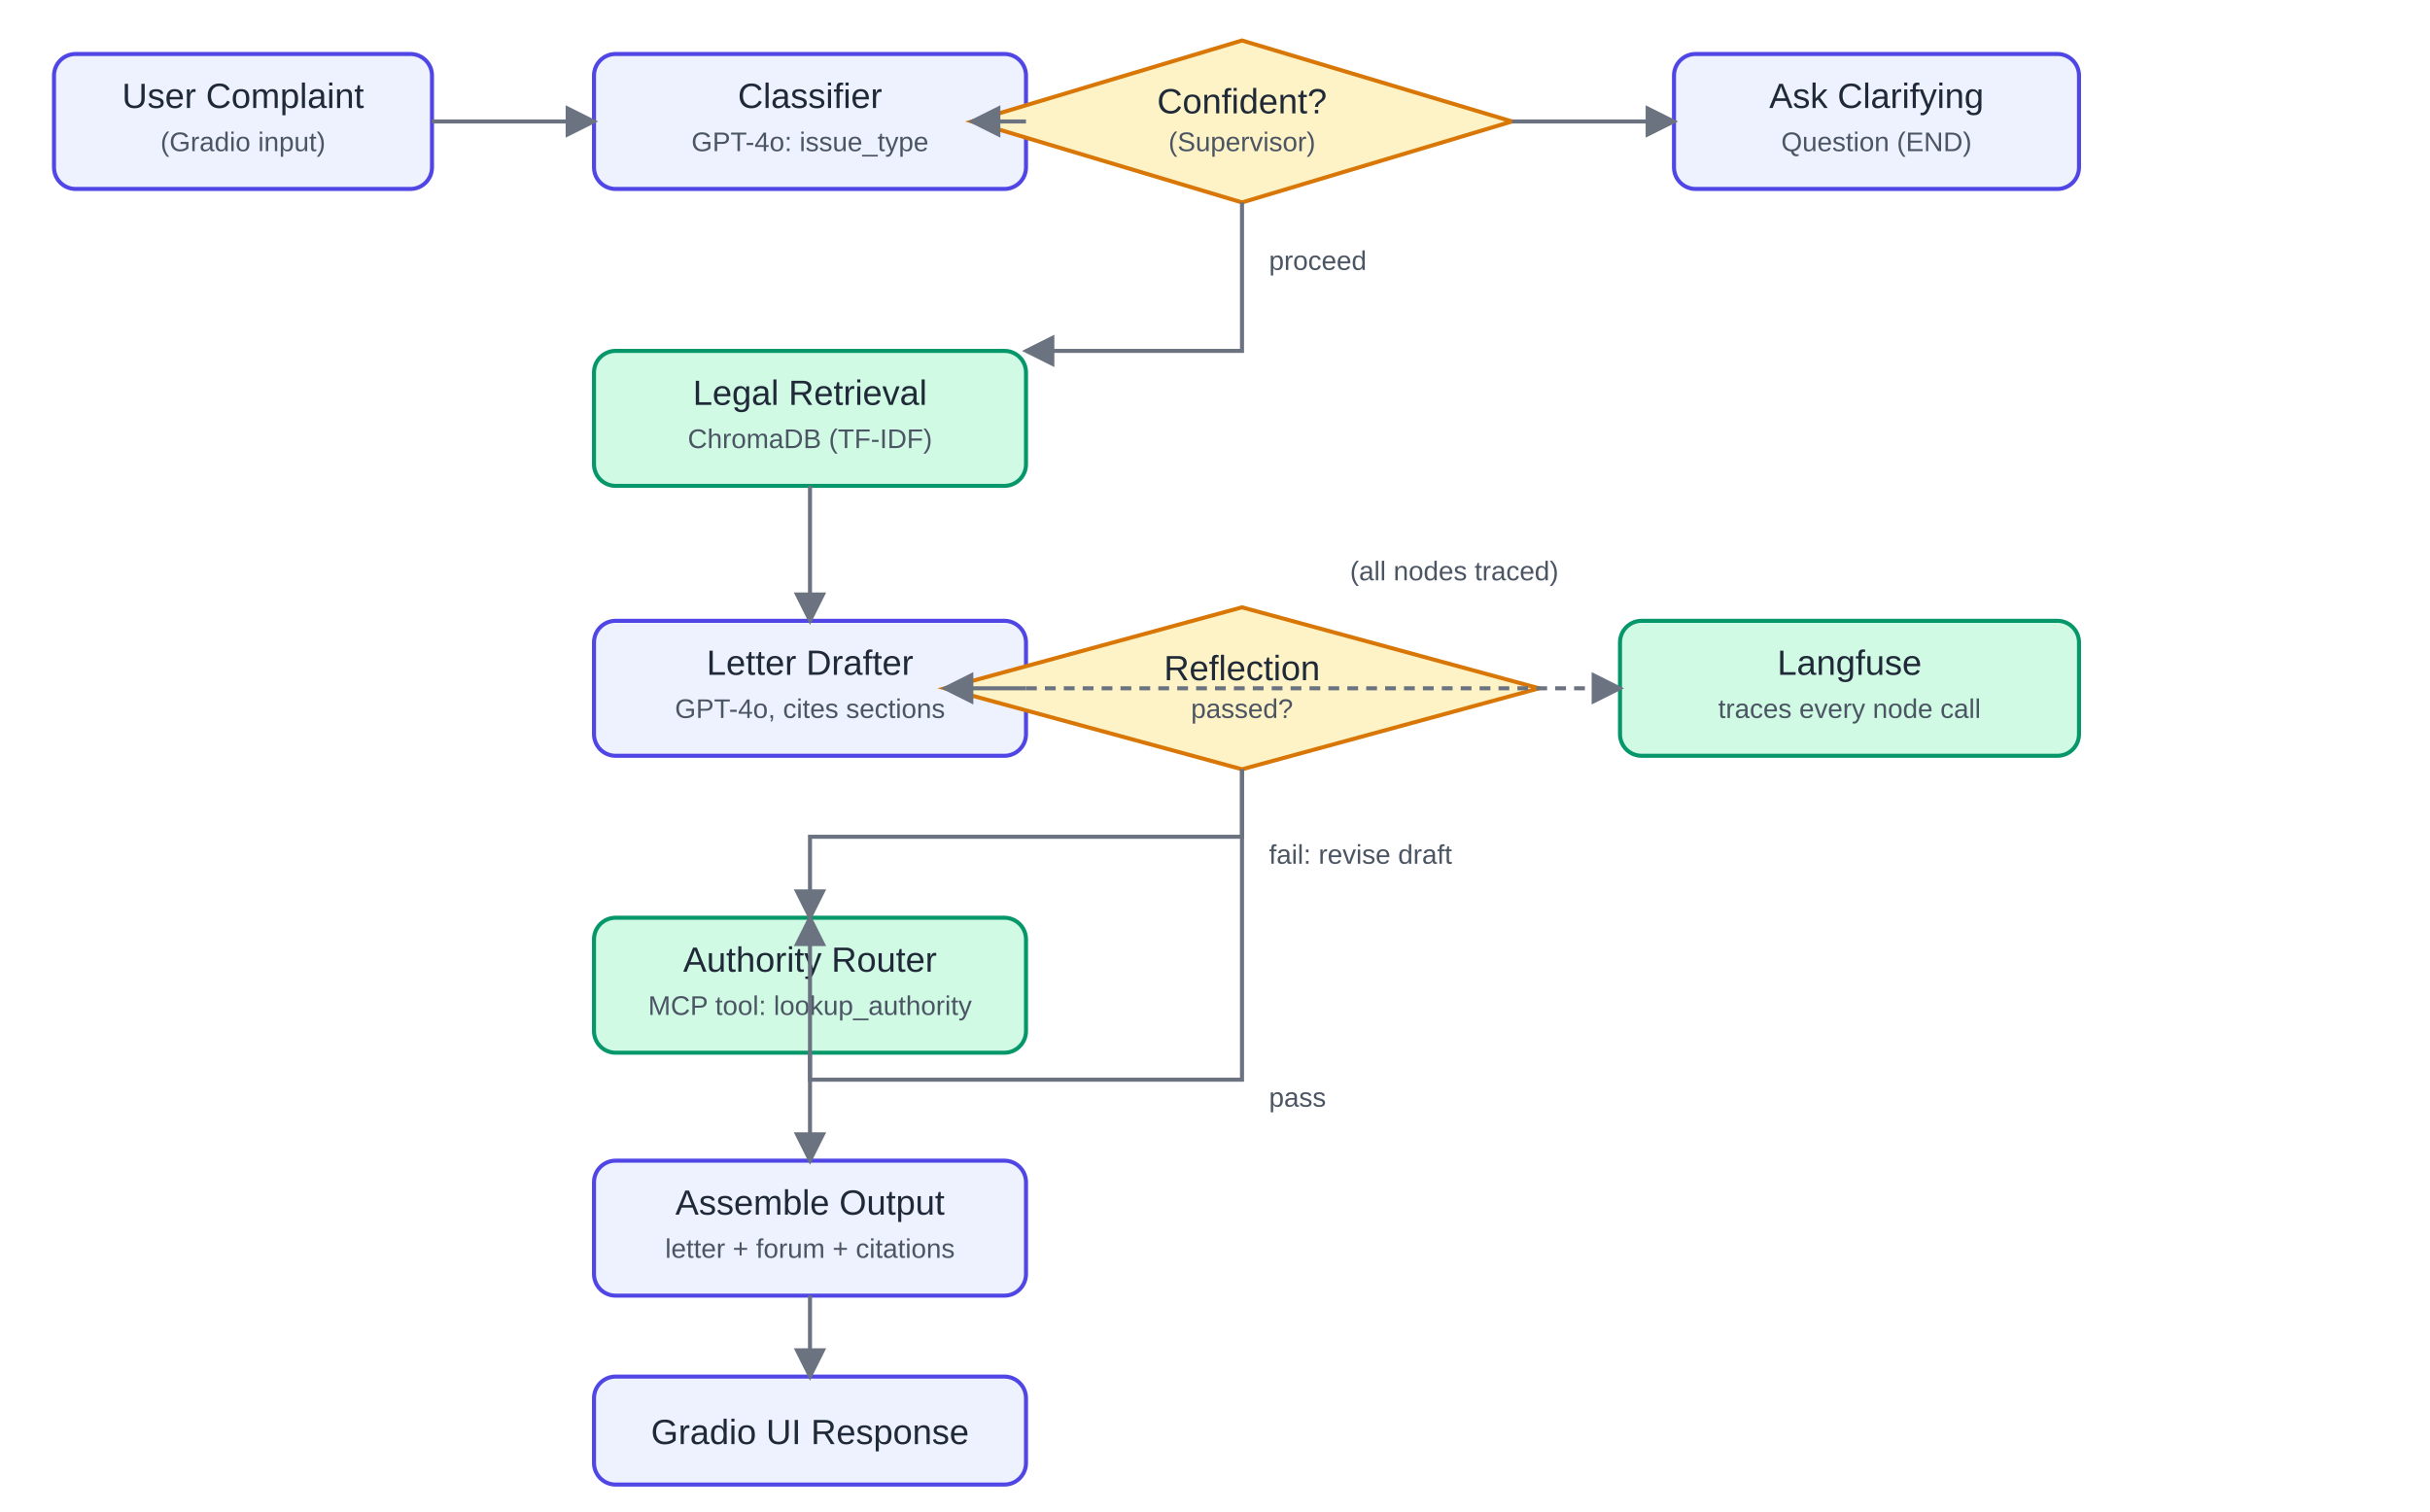
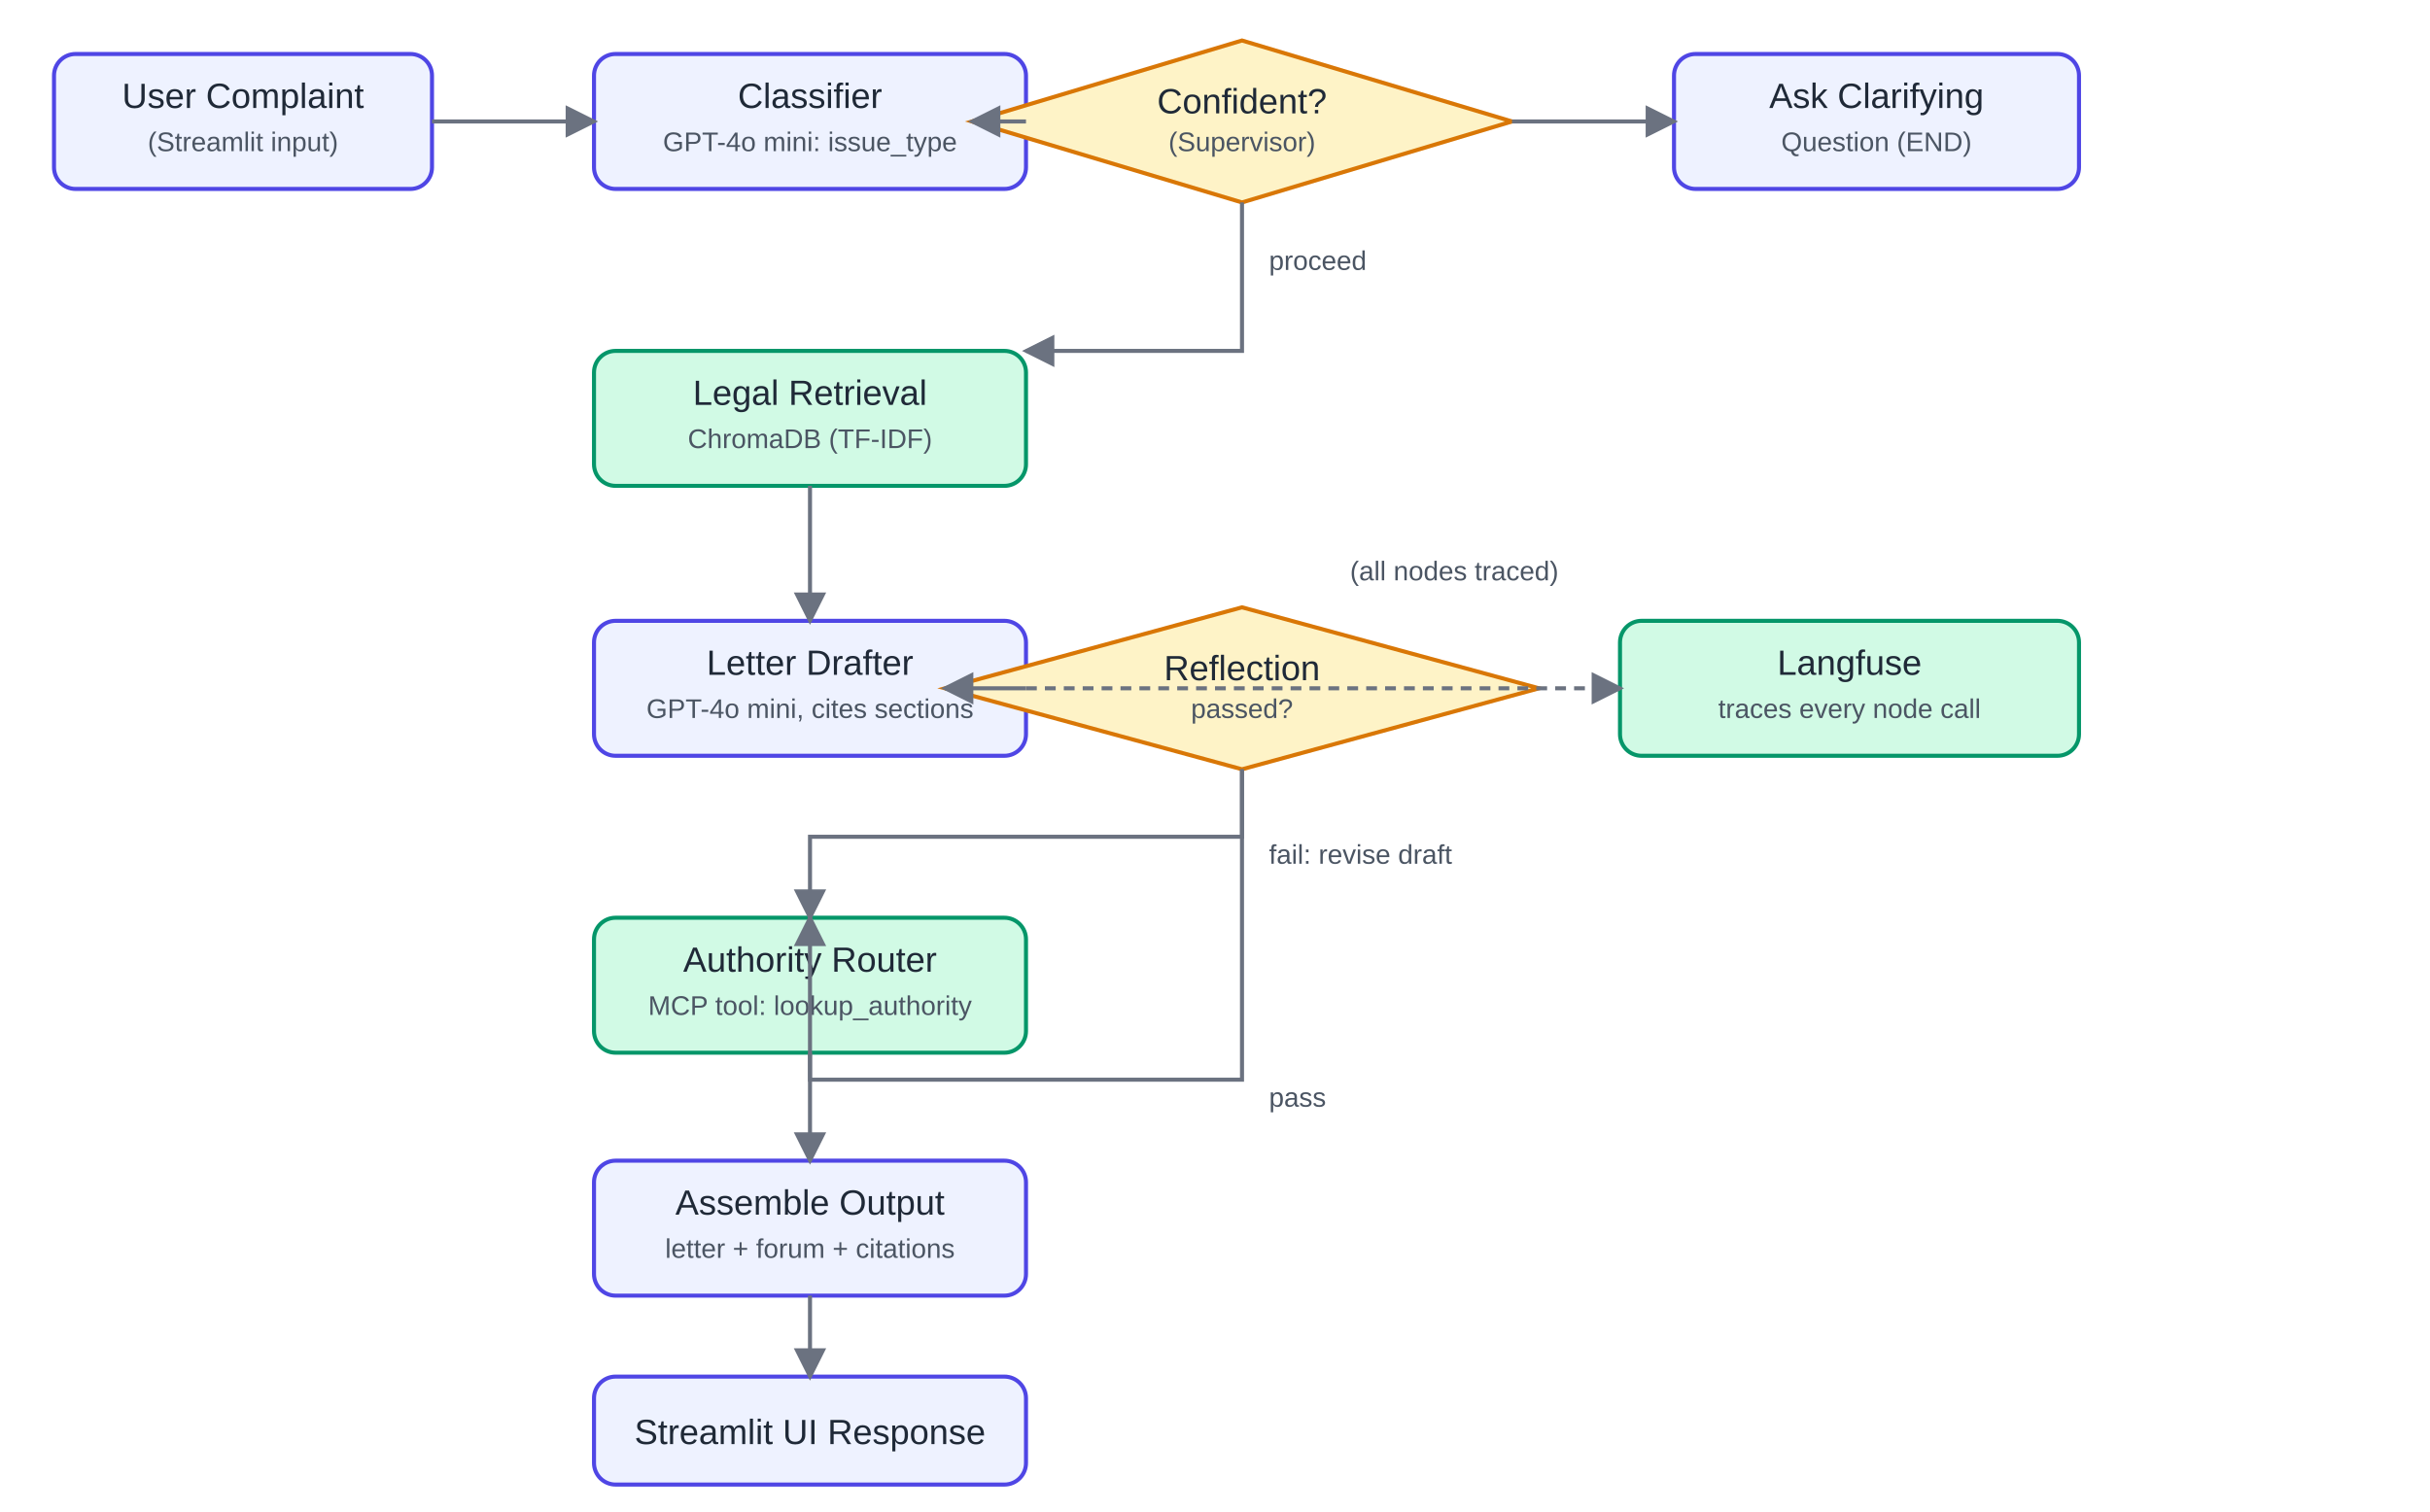
<svg xmlns="http://www.w3.org/2000/svg" viewBox="0 0 900 560" font-family="Arial, sans-serif">
  <style>
    .box { fill: #eef2ff; stroke: #4f46e5; stroke-width: 1.5; rx: 8; }
    .decision { fill: #fef3c7; stroke: #d97706; stroke-width: 1.5; }
    .tool { fill: #d1fae5; stroke: #059669; stroke-width: 1.5; rx: 8; }
    .label { font-size: 13px; fill: #1f2937; }
    .small { font-size: 10px; fill: #4b5563; }
    .arrow { stroke: #6b7280; stroke-width: 1.5; fill: none; marker-end: url(#arrowhead); }
  </style>
  <defs>
    <marker id="arrowhead" markerWidth="8" markerHeight="8" refX="7" refY="4" orient="auto">
      <path d="M0,0 L8,4 L0,8 Z" fill="#6b7280" />
    </marker>
  </defs>
  <rect x="20" y="20" width="140" height="50" class="box" />
  <text x="90" y="40" text-anchor="middle" class="label">User Complaint</text>
-   <text x="90" y="56" text-anchor="middle" class="small">(Gradio input)</text>
+   <text x="90" y="56" text-anchor="middle" class="small">(Streamlit input)</text>
  <rect x="220" y="20" width="160" height="50" class="box" />
  <text x="300" y="40" text-anchor="middle" class="label">Classifier</text>
-   <text x="300" y="56" text-anchor="middle" class="small">GPT-4o: issue_type</text>
+   <text x="300" y="56" text-anchor="middle" class="small">GPT-4o mini: issue_type</text>
  <polygon points="460,15 560,45 460,75 360,45" class="decision" />
  <text x="460" y="42" text-anchor="middle" class="label">Confident?</text>
  <text x="460" y="56" text-anchor="middle" class="small">(Supervisor)</text>
  <rect x="620" y="20" width="150" height="50" class="box" />
  <text x="695" y="40" text-anchor="middle" class="label">Ask Clarifying</text>
  <text x="695" y="56" text-anchor="middle" class="small">Question (END)</text>
  <rect x="220" y="130" width="160" height="50" class="tool" />
  <text x="300" y="150" text-anchor="middle" class="label">Legal Retrieval</text>
  <text x="300" y="166" text-anchor="middle" class="small">ChromaDB (TF-IDF)</text>
  <rect x="220" y="230" width="160" height="50" class="box" />
  <text x="300" y="250" text-anchor="middle" class="label">Letter Drafter</text>
-   <text x="300" y="266" text-anchor="middle" class="small">GPT-4o, cites sections</text>
+   <text x="300" y="266" text-anchor="middle" class="small">GPT-4o mini, cites sections</text>
  <polygon points="460,225 570,255 460,285 350,255" class="decision" />
  <text x="460" y="252" text-anchor="middle" class="label">Reflection</text>
  <text x="460" y="266" text-anchor="middle" class="small">passed?</text>
  <rect x="220" y="340" width="160" height="50" class="tool" />
  <text x="300" y="360" text-anchor="middle" class="label">Authority Router</text>
  <text x="300" y="376" text-anchor="middle" class="small">MCP tool: lookup_authority</text>
  <rect x="220" y="430" width="160" height="50" class="box" />
  <text x="300" y="450" text-anchor="middle" class="label">Assemble Output</text>
  <text x="300" y="466" text-anchor="middle" class="small">letter + forum + citations</text>
  <rect x="220" y="510" width="160" height="40" class="box" />
-   <text x="300" y="535" text-anchor="middle" class="label">Gradio UI Response</text>
+   <text x="300" y="535" text-anchor="middle" class="label">Streamlit UI Response</text>
  <rect x="600" y="230" width="170" height="50" class="tool" />
  <text x="685" y="250" text-anchor="middle" class="label">Langfuse</text>
  <text x="685" y="266" text-anchor="middle" class="small">traces every node call</text>
  <path class="arrow" d="M160,45 H220" />
  <path class="arrow" d="M380,45 H360" />
  <path class="arrow" d="M560,45 H620" />
  <path class="arrow" d="M460,75 V130 H380" />
  <text x="470" y="100" class="small">proceed</text>
  <path class="arrow" d="M300,180 V230" />
  <path class="arrow" d="M380,255 H350" />
  <path class="arrow" d="M460,285 V400 H300 V340" />
  <text x="470" y="320" class="small">fail: revise draft</text>
  <path class="arrow" d="M460,285 V310 H300 V340" />
  <text x="470" y="410" class="small">pass</text>
  <path class="arrow" d="M300,390 V430" />
  <path class="arrow" d="M300,480 V510" />
  <path class="arrow" d="M380,255 H600" stroke-dasharray="4,3" />
  <text x="500" y="215" class="small">(all nodes traced)</text>
</svg>
